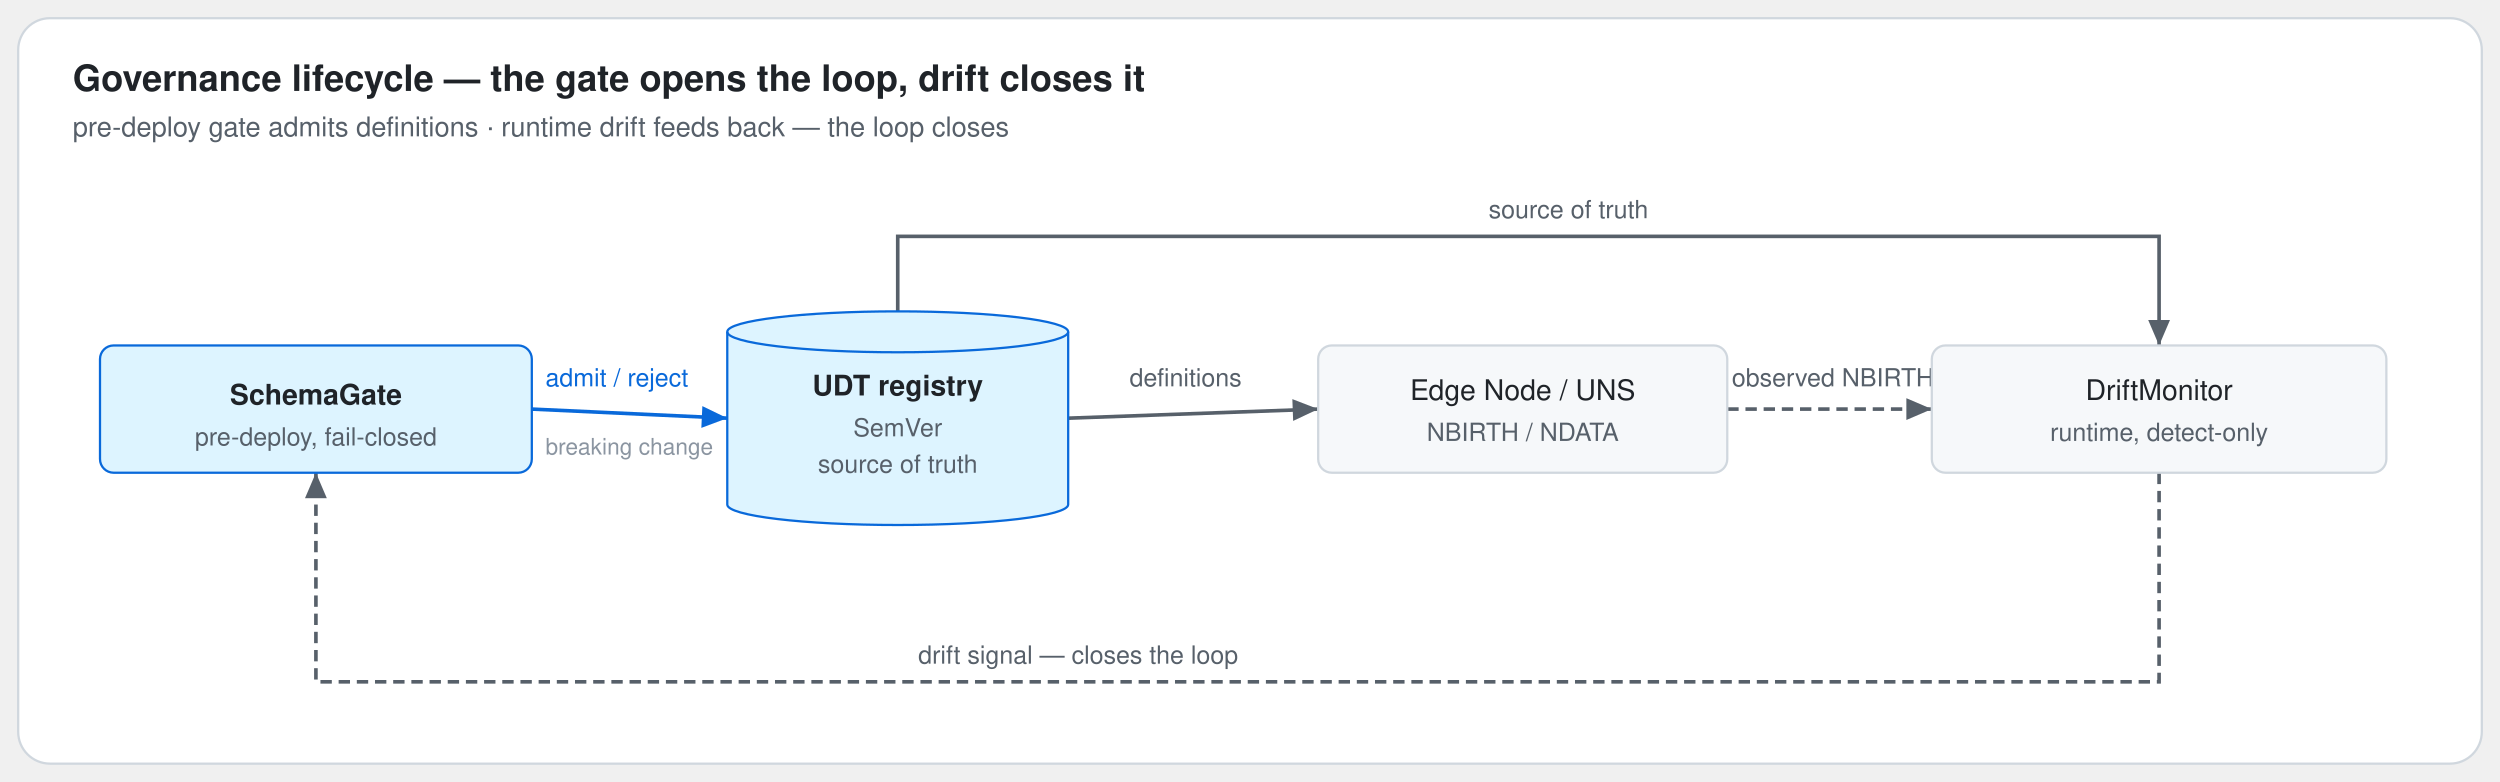
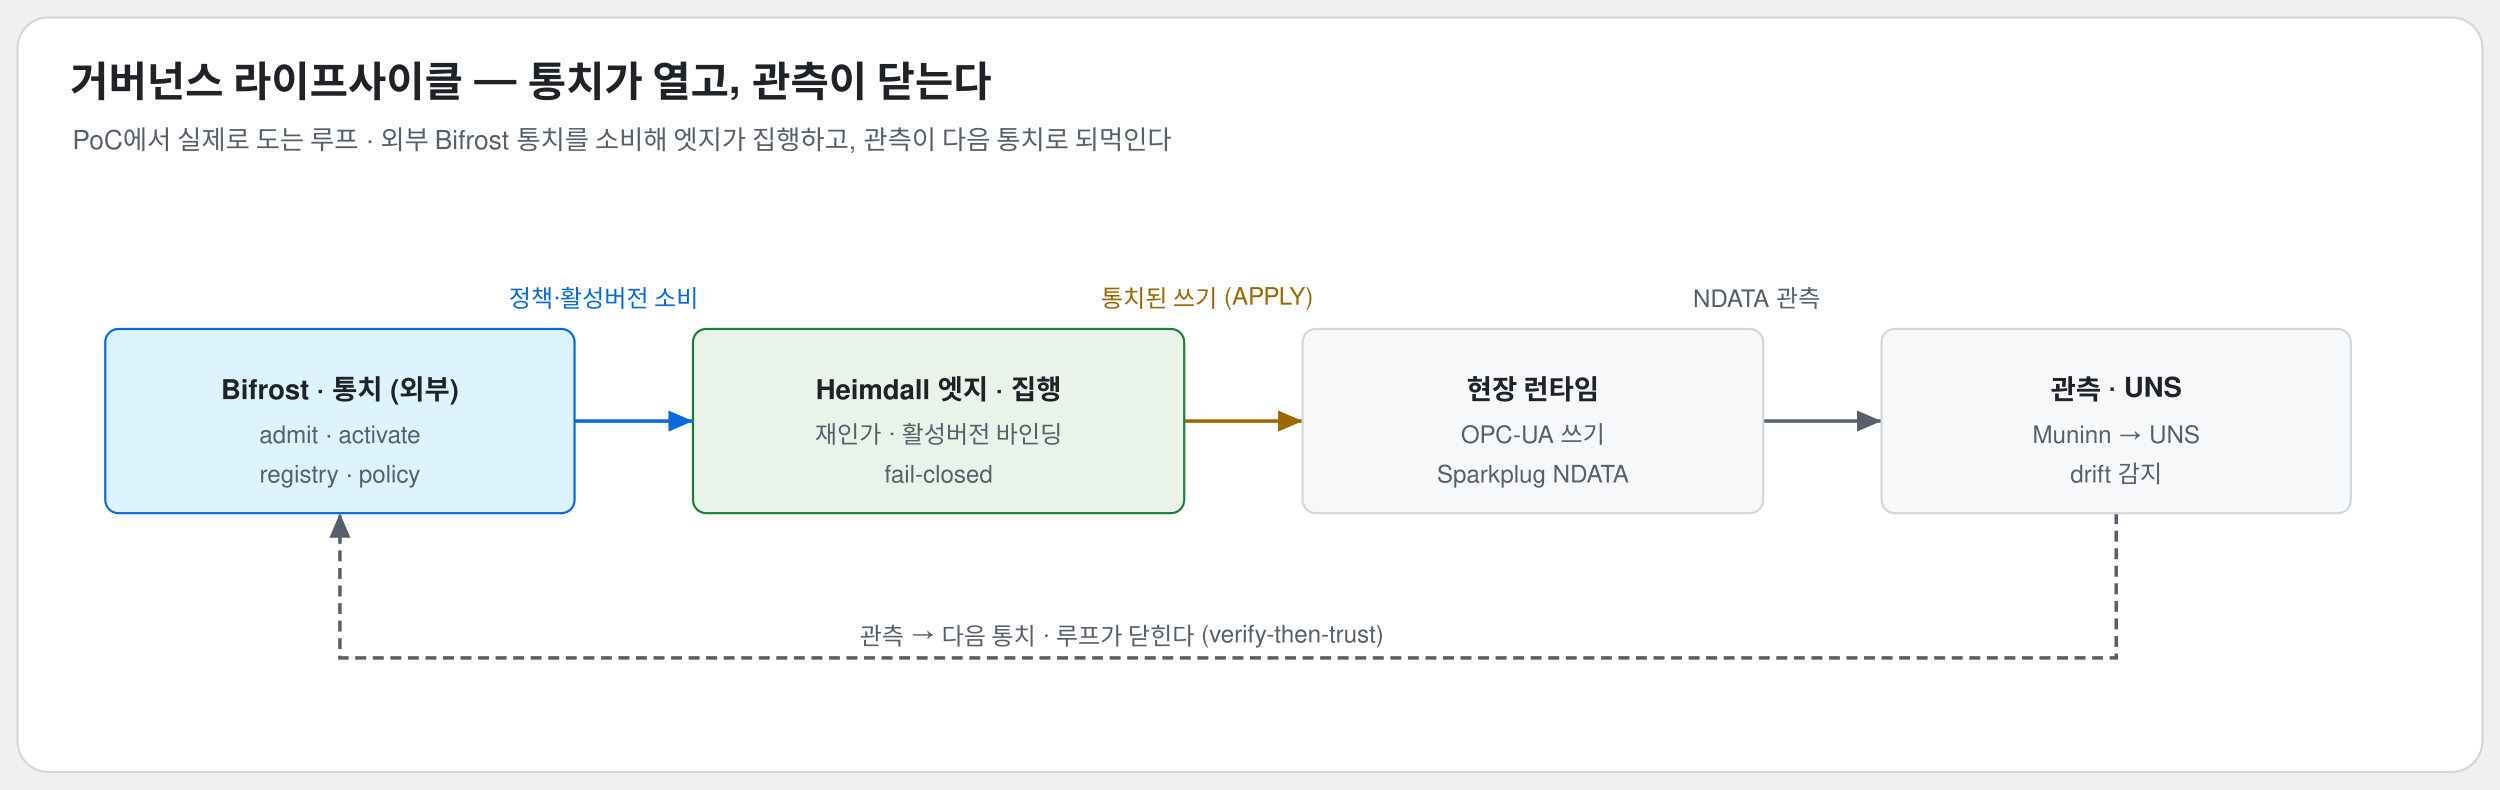
- <svg xmlns="http://www.w3.org/2000/svg" viewBox="0 0 1100 344" width="1100" height="344" role="img" font-family="-apple-system,Segoe UI,Helvetica,Arial,sans-serif">
+ <svg xmlns="http://www.w3.org/2000/svg" viewBox="0 0 1140 360" width="1140" height="360" role="img" font-family="Malgun Gothic,Apple SD Gothic Neo,Noto Sans KR,Segoe UI,-apple-system,Helvetica,Arial,sans-serif">
  <defs>
    <marker id="ag" markerWidth="9" markerHeight="9" refX="7" refY="3" orient="auto">
      <path d="M0,0 L7,3 L0,6 Z" fill="#57606a" />
    </marker>
    <marker id="ab" markerWidth="9" markerHeight="9" refX="7" refY="3" orient="auto">
      <path d="M0,0 L7,3 L0,6 Z" fill="#0969da" />
    </marker>
+     <marker id="aa" markerWidth="9" markerHeight="9" refX="7" refY="3" orient="auto">
+       <path d="M0,0 L7,3 L0,6 Z" fill="#9a6700" />
+     </marker>
  </defs>
-   <rect x="8" y="8" width="1084" height="328" rx="14" fill="#ffffff" stroke="#d0d7de" />
-   <text x="32" y="40" font-size="16" font-weight="600" fill="#1f2328">Governance lifecycle — the gate opens the loop, drift closes it</text>
-   <text x="32" y="60" font-size="12" fill="#57606a">pre-deploy gate admits definitions · runtime drift feeds back — the loop closes</text>
+   <rect x="8" y="8" width="1124" height="344" rx="14" fill="#ffffff" stroke="#d0d7de" />
+   <text x="32" y="44" font-size="19" font-weight="700" fill="#1f2328">거버넌스 라이프사이클 — 통치가 열고, 관측이 닫는다</text>
+   <text x="33" y="68" font-size="12" fill="#57606a">PoC에서 실제로 도는 루프 · 외부 Bifrost 통치를 소비해 엣지가 집행하고, 관측이 다음 통치로 되먹인다</text>
  <g fill="none" stroke-width="1.6">
-     <polyline points="234,180 320,184" stroke="#0969da" marker-end="url(#ab)" />
-     <polyline points="470,184 580,180" stroke="#57606a" marker-end="url(#ag)" />
-     <polyline points="760,180 850,180" stroke="#57606a" stroke-dasharray="5 3" marker-end="url(#ag)" />
-     <polyline points="395,146 395,104 950,104 950,152" stroke="#57606a" marker-end="url(#ag)" />
-     <polyline points="950,208 950,300 139,300 139,208" stroke="#57606a" stroke-dasharray="5 3" marker-end="url(#ag)" />
+     <polyline points="262,192 316,192" stroke="#0969da" marker-end="url(#ab)" />
+     <polyline points="540,192 594,192" stroke="#9a6700" marker-end="url(#aa)" />
+     <polyline points="804,192 858,192" stroke="#57606a" marker-end="url(#ag)" />
+     <polyline points="965,234 965,300 155,300 155,234" stroke="#57606a" stroke-dasharray="5 3" marker-end="url(#ag)" />
  </g>
  <g font-size="11">
-     <text x="240" y="170" fill="#0969da">admit / reject</text>
-     <text x="240" y="200" fill="#8b95a1" font-size="10">breaking change</text>
-     <text x="497" y="170" fill="#57606a">definitions</text>
-     <text x="762" y="170" fill="#57606a">observed NBIRTH</text>
-     <text x="655" y="96" fill="#57606a">source of truth</text>
-     <text x="404" y="292" fill="#57606a">drift signal — closes the loop</text>
+     <text x="232" y="140" fill="#0969da">정책·활성버전 소비</text>
+     <text x="502" y="140" fill="#9a6700">통치된 쓰기 (APPLY)</text>
+     <text x="772" y="140" fill="#57606a">NDATA 관측</text>
+     <text x="392" y="294" fill="#57606a">관측 → 다음 통치 · 루프가 닫힌다 (verify-then-trust)</text>
  </g>
-   <rect x="44" y="152" width="190" height="56" rx="6" fill="#ddf4ff" stroke="#0969da" />
-   <g text-anchor="middle">
-     <text x="139" y="178" font-size="12.5" font-weight="600" fill="#1f2328">SchemaGate</text>
-     <text x="139" y="196" font-size="11" fill="#57606a">pre-deploy, fail-closed</text>
-   </g>
-   <path d="M320,146 a75,9 0 0 1 150,0 l0,76 a75,9 0 0 1 -150,0 Z" fill="#ddf4ff" stroke="#0969da" />
-   <path d="M320,146 a75,9 0 0 0 150,0" fill="none" stroke="#0969da" />
-   <g text-anchor="middle">
-     <text x="395" y="174" font-size="12.5" font-weight="600" fill="#1f2328">UDT registry</text>
-     <text x="395" y="192" font-size="11" fill="#57606a">SemVer</text>
-     <text x="395" y="208" font-size="11" fill="#57606a">source of truth</text>
-   </g>
-   <rect x="580" y="152" width="180" height="56" rx="6" fill="#f6f8fa" stroke="#d0d7de" />
-   <g text-anchor="middle">
-     <text x="670" y="176" font-size="12.5" fill="#1f2328">Edge Node / UNS</text>
-     <text x="670" y="194" font-size="11" fill="#57606a">NBIRTH / NDATA</text>
-   </g>
-   <rect x="850" y="152" width="200" height="56" rx="6" fill="#f6f8fa" stroke="#d0d7de" />
-   <g text-anchor="middle">
-     <text x="950" y="176" font-size="12.5" fill="#1f2328">DriftMonitor</text>
-     <text x="950" y="194" font-size="11" fill="#57606a">runtime, detect-only</text>
+   <g font-size="12.5" text-anchor="middle" fill="#1f2328">
+     <rect x="48" y="150" width="214" height="84" rx="6" fill="#ddf4ff" stroke="#0969da" />
+     <text x="155" y="182" font-weight="600">Bifrost · 통치 (외부)</text>
+     <text x="155" y="202" font-size="11" fill="#57606a">admit · activate</text>
+     <text x="155" y="220" font-size="11" fill="#57606a">registry · policy</text>
+     <rect x="316" y="150" width="224" height="84" rx="6" fill="#eaf3ea" stroke="#1a7f37" />
+     <text x="428" y="182" font-weight="700">Heimdall 엣지 · 집행</text>
+     <text x="428" y="202" font-size="11" fill="#57606a">재인가 · 활성버전 바인딩</text>
+     <text x="428" y="220" font-size="11" fill="#57606a">fail-closed</text>
+     <rect x="594" y="150" width="210" height="84" rx="6" fill="#f6f8fa" stroke="#d0d7de" />
+     <text x="699" y="182" font-weight="600">현장 런타임</text>
+     <text x="699" y="202" font-size="11" fill="#57606a">OPC-UA 쓰기</text>
+     <text x="699" y="220" font-size="11" fill="#57606a">Sparkplug NDATA</text>
+     <rect x="858" y="150" width="214" height="84" rx="6" fill="#f6f8fa" stroke="#d0d7de" />
+     <text x="965" y="182" font-weight="600">관측 · UNS</text>
+     <text x="965" y="202" font-size="11" fill="#57606a">Muninn → UNS</text>
+     <text x="965" y="220" font-size="11" fill="#57606a">drift 감지</text>
  </g>
</svg>
